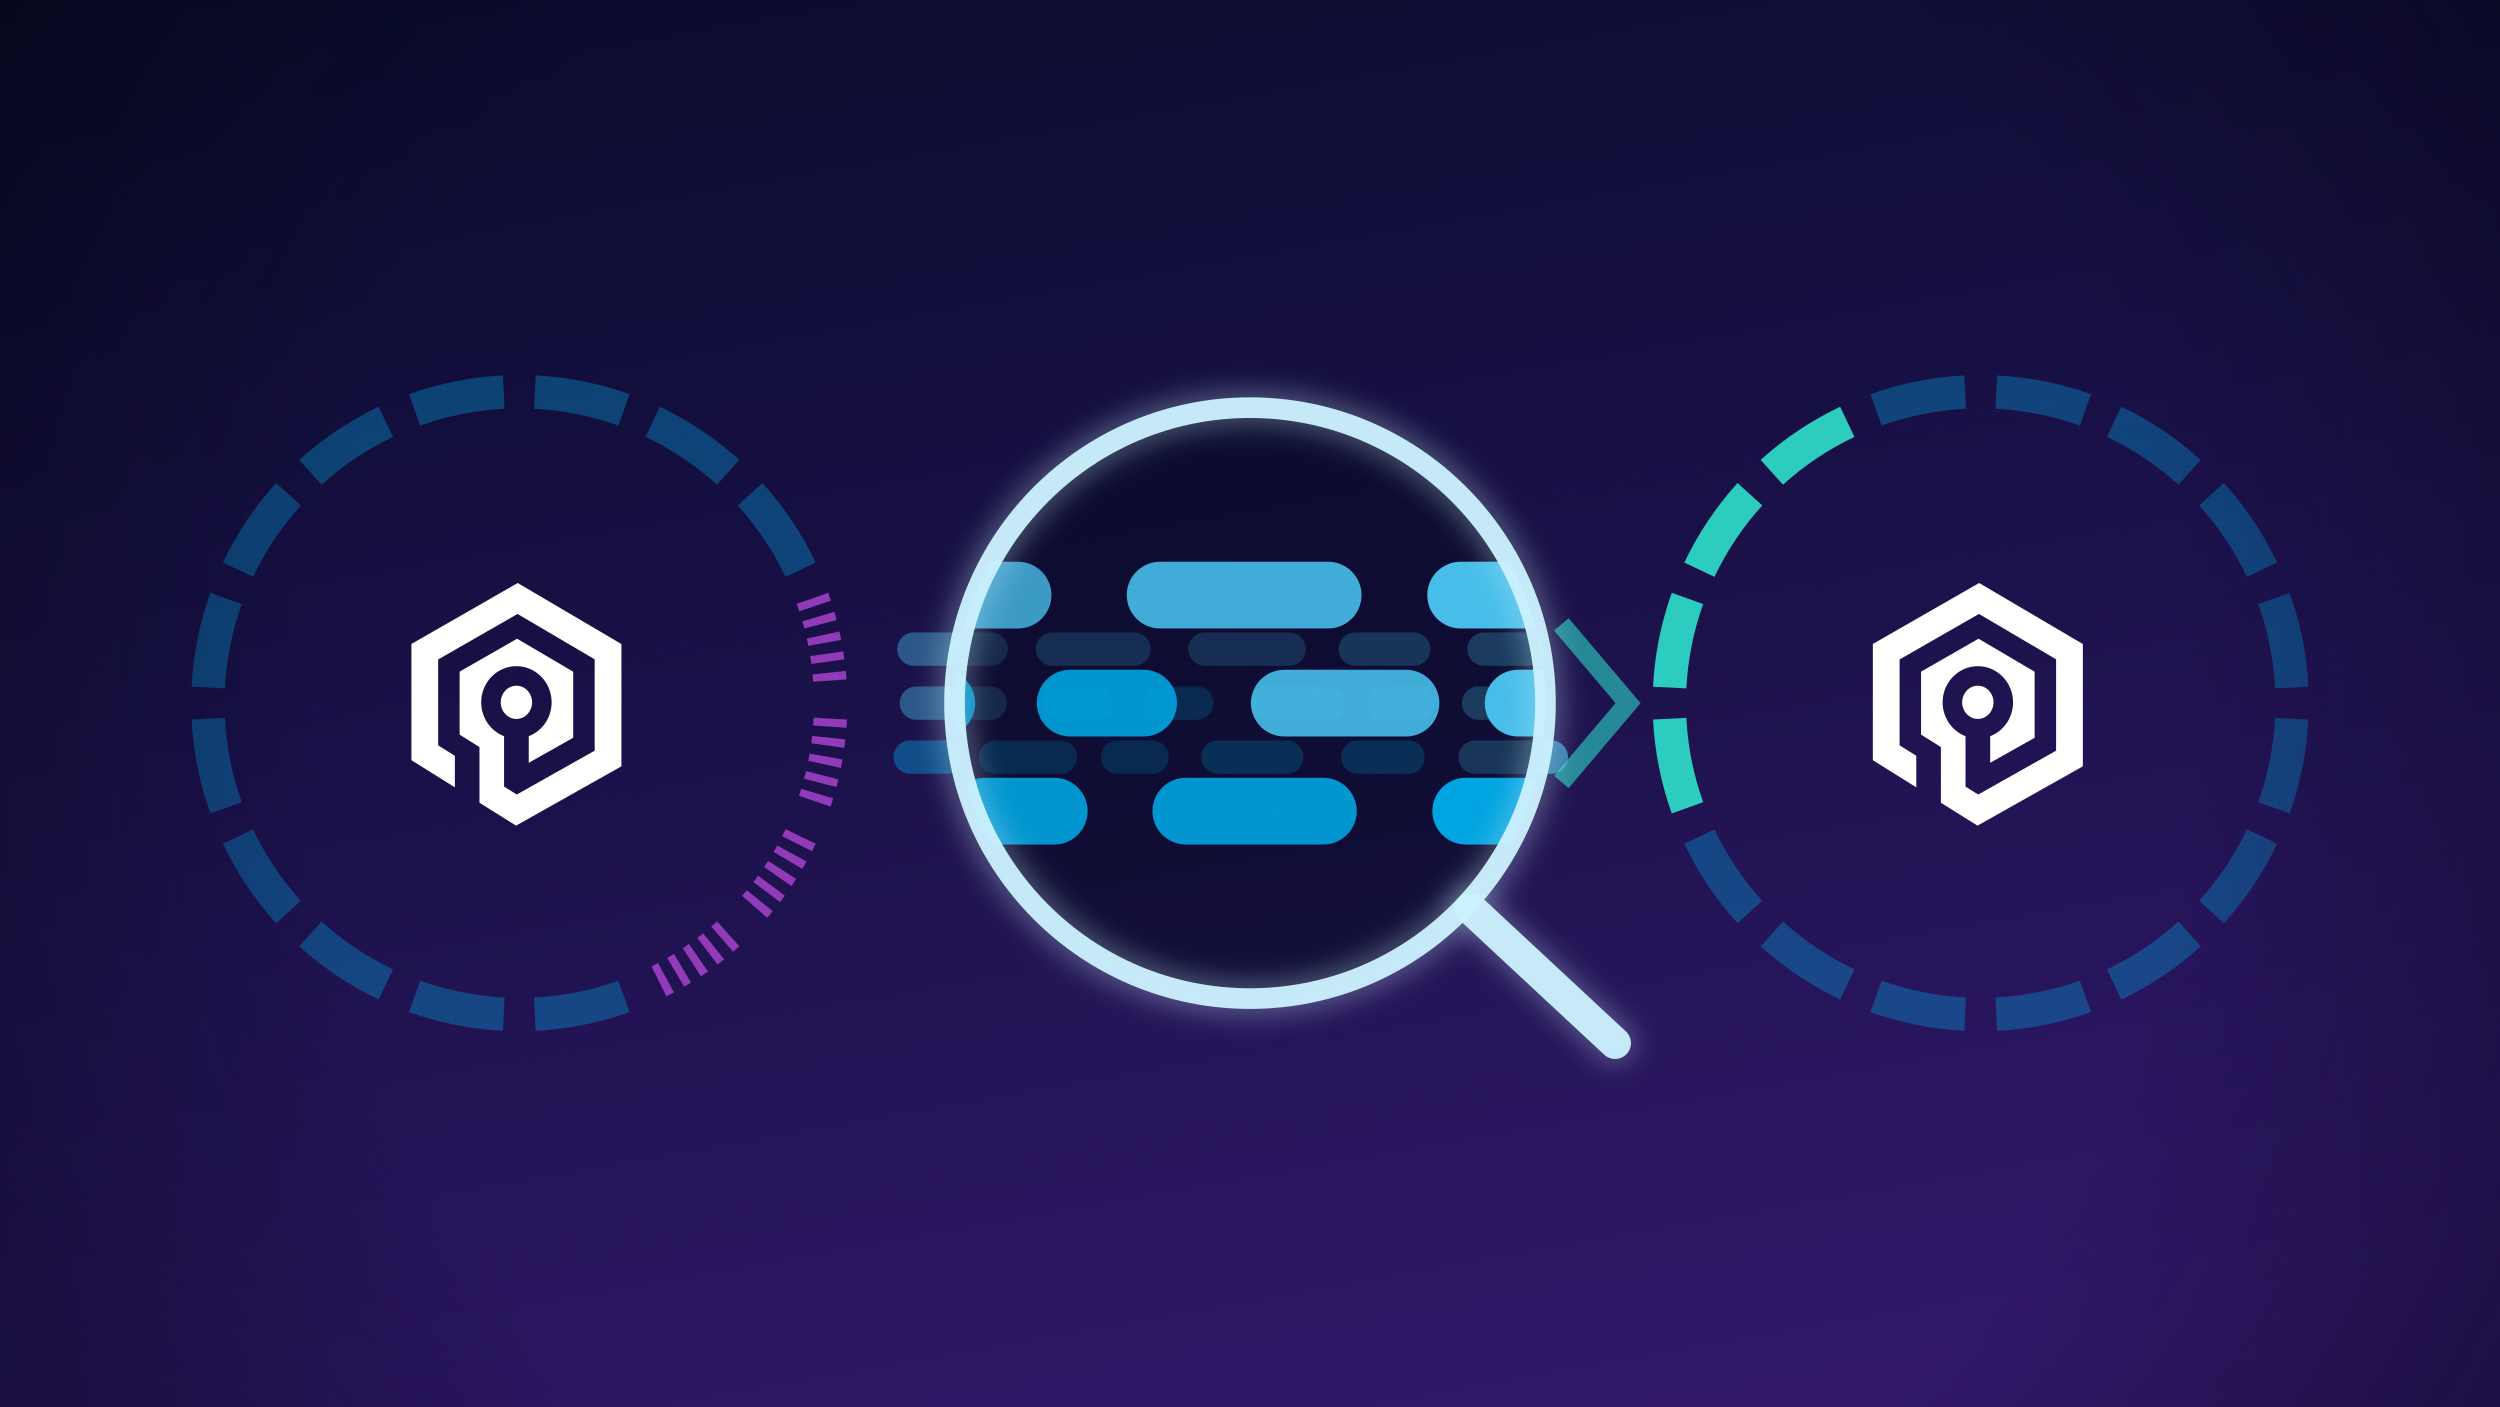
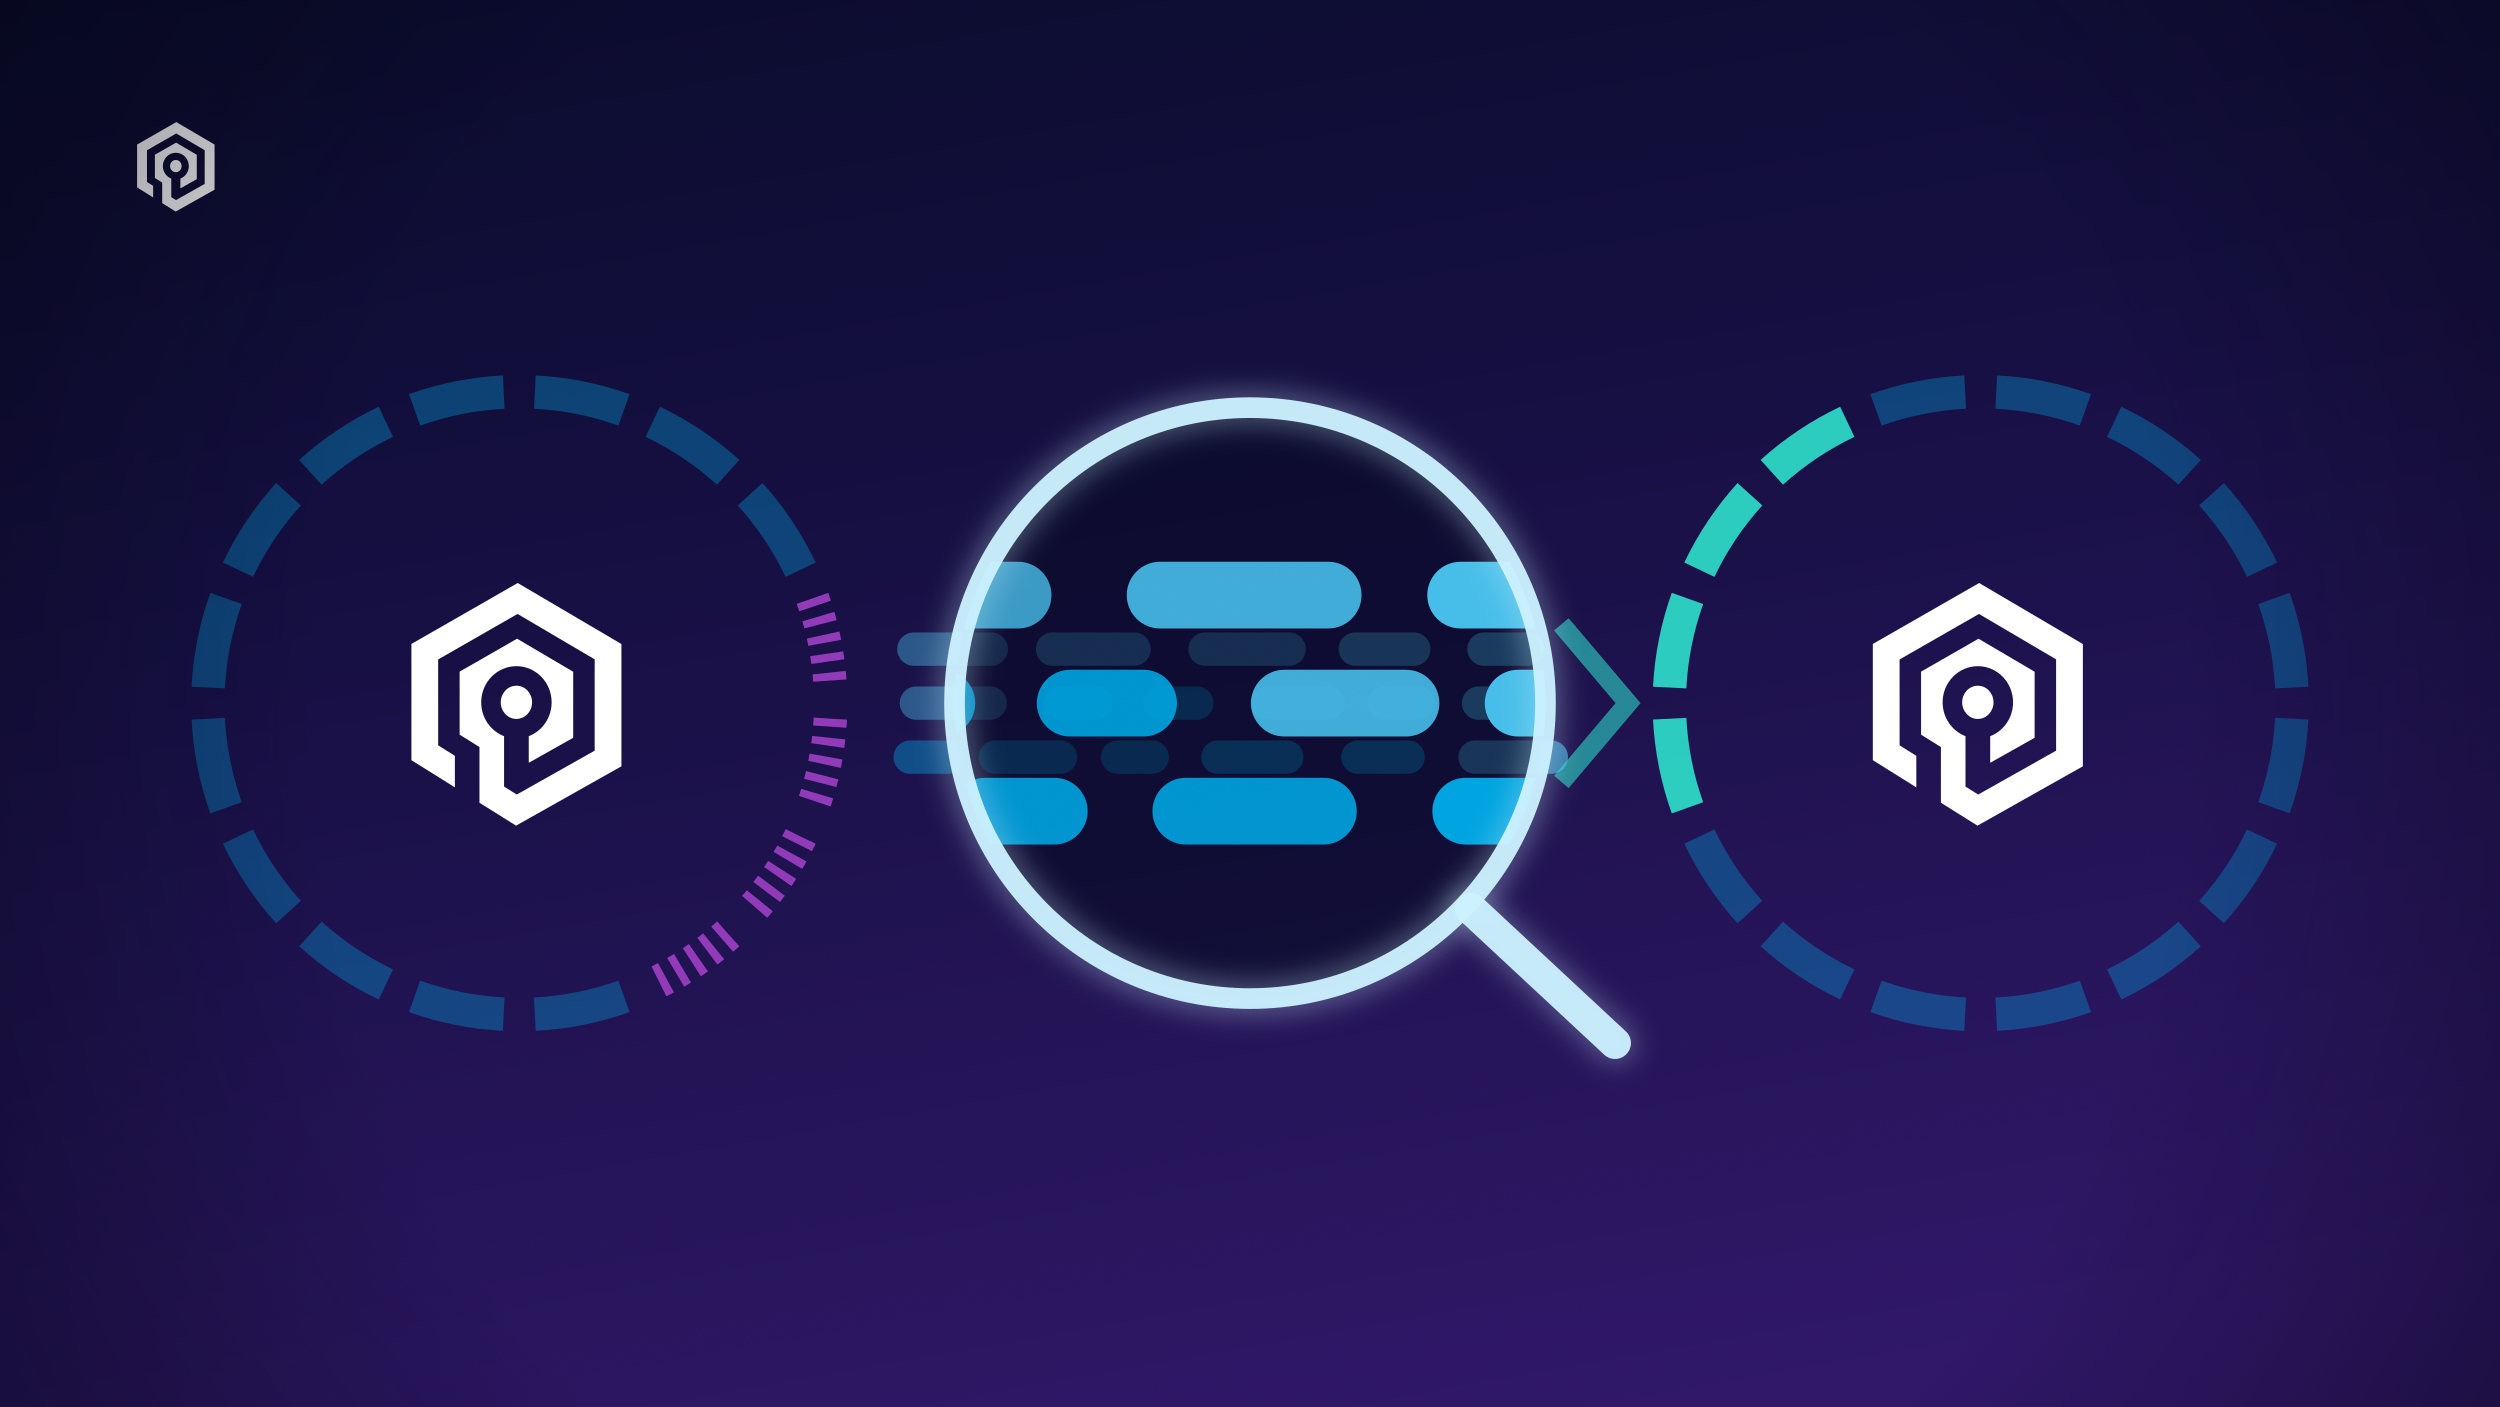
<svg xmlns="http://www.w3.org/2000/svg" width="1920" height="1080" viewBox="173.1 85.4 1573.8 885.2">
  <defs>
    <linearGradient id="sky" x1="0" y1="0" x2="0.32" y2="1">
      <stop offset="0" stop-color="#060A24" />
      <stop offset="0.48" stop-color="#171043" />
      <stop offset="1" stop-color="#301868" />
    </linearGradient>
    <radialGradient id="focus" gradientUnits="userSpaceOnUse" cx="960" cy="528" r="900">
      <stop offset="0" stop-color="#00A3E0" stop-opacity="0.42" />
      <stop offset="0.35" stop-color="#963CBD" stop-opacity="0.20" />
      <stop offset="1" stop-color="#963CBD" stop-opacity="0" />
    </radialGradient>
    <radialGradient id="vignette" gradientUnits="userSpaceOnUse" cx="960" cy="540" r="1180">
      <stop offset="0.5" stop-color="#03040F" stop-opacity="0" />
      <stop offset="1" stop-color="#03040F" stop-opacity="0.8" />
    </radialGradient>
    <radialGradient id="scrim">
      <stop offset="0" stop-color="#060A24" stop-opacity="0.72" />
      <stop offset="0.6" stop-color="#060A24" stop-opacity="0.45" />
      <stop offset="1" stop-color="#060A24" stop-opacity="0" />
    </radialGradient>
    <filter id="grain" x="0" y="0" width="100%" height="100%">
      <feTurbulence type="fractalNoise" baseFrequency="0.85" numOctaves="4" stitchTiles="stitch" />
      <feColorMatrix type="saturate" values="0" />
    </filter>
    <radialGradient id="h-cyan">
      <stop offset="0" stop-color="#46BDE9" stop-opacity="0.75" />
      <stop offset="0.4" stop-color="#46BDE9" stop-opacity="0.22" />
      <stop offset="1" stop-color="#46BDE9" stop-opacity="0" />
    </radialGradient>
    <radialGradient id="h-ice">
      <stop offset="0" stop-color="#CCF1FF" stop-opacity="0.75" />
      <stop offset="0.4" stop-color="#CCF1FF" stop-opacity="0.22" />
      <stop offset="1" stop-color="#CCF1FF" stop-opacity="0" />
    </radialGradient>
    <radialGradient id="h-mint">
      <stop offset="0" stop-color="#2CD5C4" stop-opacity="0.75" />
      <stop offset="0.4" stop-color="#2CD5C4" stop-opacity="0.22" />
      <stop offset="1" stop-color="#2CD5C4" stop-opacity="0" />
    </radialGradient>
    <radialGradient id="h-coral">
      <stop offset="0" stop-color="#F65275" stop-opacity="0.75" />
      <stop offset="0.4" stop-color="#F65275" stop-opacity="0.22" />
      <stop offset="1" stop-color="#F65275" stop-opacity="0" />
    </radialGradient>
    <radialGradient id="h-violet">
      <stop offset="0" stop-color="#963CBD" stop-opacity="0.75" />
      <stop offset="0.4" stop-color="#963CBD" stop-opacity="0.22" />
      <stop offset="1" stop-color="#963CBD" stop-opacity="0" />
    </radialGradient>
    <radialGradient id="h-gold">
      <stop offset="0" stop-color="#FFB81C" stop-opacity="0.75" />
      <stop offset="0.4" stop-color="#FFB81C" stop-opacity="0.22" />
      <stop offset="1" stop-color="#FFB81C" stop-opacity="0" />
    </radialGradient>
    <filter id="blur3" x="-70%" y="-70%" width="240%" height="240%">
      <feGaussianBlur stdDeviation="3" />
    </filter>
    <filter id="blur8" x="-70%" y="-70%" width="240%" height="240%">
      <feGaussianBlur stdDeviation="8" />
    </filter>
    <filter id="blur18" x="-70%" y="-70%" width="240%" height="240%">
      <feGaussianBlur stdDeviation="18" />
    </filter>
    <filter id="blur40" x="-70%" y="-70%" width="240%" height="240%">
      <feGaussianBlur stdDeviation="40" />
    </filter>
  </defs>
  <rect width="1920" height="1080" fill="url(#sky)" />
  <clipPath id="lensQuiet">
    <circle cx="960" cy="528" r="186" />
  </clipPath>
  <g>
    <rect x="737.9" y="483.5" width="69.7" height="21" rx="10.5" fill="#46BDE9" opacity="0.4" />
    <rect x="825.2" y="483.5" width="72.3" height="21" rx="10.5" fill="#46BDE9" opacity="0.5" />
    <rect x="921.2" y="483.5" width="73.9" height="21" rx="10.5" fill="#46BDE9" opacity="0.5" />
    <rect x="1015.8" y="483.5" width="57.8" height="21" rx="10.5" fill="#46BDE9" opacity="0.6" />
    <rect x="1096.8" y="483.5" width="48.3" height="21" rx="10.5" fill="#46BDE9" opacity="0.7" />
    <rect x="739.5" y="517.5" width="67.4" height="21" rx="10.5" fill="#46BDE9" opacity="0.4" />
    <rect x="830.2" y="517.5" width="43.3" height="21" rx="10.5" fill="#00A3E0" opacity="0.5" />
    <rect x="892.9" y="517.5" width="44.1" height="21" rx="10.5" fill="#00A3E0" opacity="0.5" />
    <rect x="960.3" y="517.5" width="59.3" height="21" rx="10.5" fill="#46BDE9" opacity="0.6" />
    <rect x="1033.9" y="517.5" width="42.3" height="21" rx="10.5" fill="#46BDE9" opacity="0.6" />
    <rect x="1093.4" y="517.5" width="42.2" height="21" rx="10.5" fill="#46BDE9" opacity="0.7" />
    <rect x="735.6" y="551.5" width="44.2" height="21" rx="10.5" fill="#00A3E0" opacity="0.4" />
    <rect x="789.2" y="551.5" width="62" height="21" rx="10.5" fill="#00A3E0" opacity="0.5" />
    <rect x="866.1" y="551.5" width="42.8" height="21" rx="10.5" fill="#00A3E0" opacity="0.5" />
    <rect x="929.3" y="551.5" width="64.3" height="21" rx="10.5" fill="#00A3E0" opacity="0.6" />
    <rect x="1017.4" y="551.5" width="52.6" height="21" rx="10.5" fill="#00A3E0" opacity="0.6" />
    <rect x="1091.2" y="551.5" width="69" height="21" rx="10.5" fill="#46BDE9" opacity="0.6" />
  </g>
  <path d="M 1156 478.4 L 1198 528 L 1156 577.6" fill="none" stroke="#2CD5C4" stroke-width="12" stroke-linejoin="miter" opacity="0.6" />
  <g>
    <path d="M 695.8 537.8 A 196 196 0 0 1 684.6 593.9" fill="none" stroke="#963CBD" stroke-width="21" opacity="0.95" stroke-dasharray="5 7" />
    <path d="M 677.1 612 A 196 196 0 0 1 645.3 659.5" fill="none" stroke="#963CBD" stroke-width="21" opacity="0.95" stroke-dasharray="5 7" />
    <path d="M 631.5 673.3 A 196 196 0 0 1 584 705.1" fill="none" stroke="#963CBD" stroke-width="21" opacity="0.95" stroke-dasharray="5 7" />
    <path d="M 565.9 712.6 A 196 196 0 0 1 509.8 723.8" fill="none" stroke="#00A3E0" stroke-width="21" opacity="0.34" />
    <path d="M 490.2 723.8 A 196 196 0 0 1 434.1 712.6" fill="none" stroke="#00A3E0" stroke-width="21" opacity="0.34" />
    <path d="M 416 705.1 A 196 196 0 0 1 368.5 673.3" fill="none" stroke="#00A3E0" stroke-width="21" opacity="0.34" />
    <path d="M 354.7 659.5 A 196 196 0 0 1 322.9 612" fill="none" stroke="#00A3E0" stroke-width="21" opacity="0.34" />
    <path d="M 315.4 593.9 A 196 196 0 0 1 304.2 537.8" fill="none" stroke="#00A3E0" stroke-width="21" opacity="0.34" />
    <path d="M 304.2 518.2 A 196 196 0 0 1 315.4 462.1" fill="none" stroke="#00A3E0" stroke-width="21" opacity="0.34" />
    <path d="M 322.9 444 A 196 196 0 0 1 354.7 396.5" fill="none" stroke="#00A3E0" stroke-width="21" opacity="0.34" />
    <path d="M 368.5 382.7 A 196 196 0 0 1 416 350.9" fill="none" stroke="#00A3E0" stroke-width="21" opacity="0.34" />
    <path d="M 434.1 343.4 A 196 196 0 0 1 490.2 332.2" fill="none" stroke="#00A3E0" stroke-width="21" opacity="0.34" />
    <path d="M 509.8 332.2 A 196 196 0 0 1 565.9 343.4" fill="none" stroke="#00A3E0" stroke-width="21" opacity="0.34" />
    <path d="M 584 350.9 A 196 196 0 0 1 631.5 382.7" fill="none" stroke="#00A3E0" stroke-width="21" opacity="0.34" />
    <path d="M 645.3 396.5 A 196 196 0 0 1 677.1 444" fill="none" stroke="#00A3E0" stroke-width="21" opacity="0.34" />
    <path d="M 684.6 462.1 A 196 196 0 0 1 695.8 518.2" fill="none" stroke="#963CBD" stroke-width="21" opacity="0.95" stroke-dasharray="5 7" />
  </g>
  <g>
    <path d="M 1615.8 537.8 A 196 196 0 0 1 1604.6 593.9" fill="none" stroke="#00A3E0" stroke-width="21" opacity="0.34" />
    <path d="M 1597.1 612 A 196 196 0 0 1 1565.3 659.5" fill="none" stroke="#00A3E0" stroke-width="21" opacity="0.34" />
    <path d="M 1551.5 673.3 A 196 196 0 0 1 1504 705.1" fill="none" stroke="#00A3E0" stroke-width="21" opacity="0.34" />
    <path d="M 1485.9 712.6 A 196 196 0 0 1 1429.8 723.8" fill="none" stroke="#00A3E0" stroke-width="21" opacity="0.34" />
    <path d="M 1410.2 723.8 A 196 196 0 0 1 1354.1 712.6" fill="none" stroke="#00A3E0" stroke-width="21" opacity="0.34" />
    <path d="M 1336 705.1 A 196 196 0 0 1 1288.5 673.3" fill="none" stroke="#00A3E0" stroke-width="21" opacity="0.34" />
    <path d="M 1274.7 659.5 A 196 196 0 0 1 1242.9 612" fill="none" stroke="#00A3E0" stroke-width="21" opacity="0.34" />
    <path d="M 1235.4 593.9 A 196 196 0 0 1 1224.2 537.8" fill="none" stroke="#2CD5C4" stroke-width="21" opacity="0.95" />
    <path d="M 1224.2 518.2 A 196 196 0 0 1 1235.4 462.1" fill="none" stroke="#2CD5C4" stroke-width="21" opacity="0.95" />
    <path d="M 1242.9 444 A 196 196 0 0 1 1274.7 396.5" fill="none" stroke="#2CD5C4" stroke-width="21" opacity="0.95" />
    <path d="M 1288.5 382.7 A 196 196 0 0 1 1336 350.9" fill="none" stroke="#2CD5C4" stroke-width="21" opacity="0.95" />
    <path d="M 1354.1 343.4 A 196 196 0 0 1 1410.2 332.2" fill="none" stroke="#00A3E0" stroke-width="21" opacity="0.34" />
    <path d="M 1429.8 332.2 A 196 196 0 0 1 1485.9 343.4" fill="none" stroke="#00A3E0" stroke-width="21" opacity="0.34" />
    <path d="M 1504 350.9 A 196 196 0 0 1 1551.5 382.7" fill="none" stroke="#00A3E0" stroke-width="21" opacity="0.34" />
    <path d="M 1565.3 396.5 A 196 196 0 0 1 1597.1 444" fill="none" stroke="#00A3E0" stroke-width="21" opacity="0.34" />
    <path d="M 1604.6 462.1 A 196 196 0 0 1 1615.8 518.2" fill="none" stroke="#00A3E0" stroke-width="21" opacity="0.34" />
  </g>
  <g>
    <g transform="translate(429.9 448) scale(2.1918)">
      <path d="M 13.482 60.695 L 0.998 52.884 L 0.998 19.503 L 31.528 2.001 L 61.318 19.532 L 61.318 54.645 L 31.055 71.689 L 20.548 65.116 L 20.548 51.041 L 20.548 49.12 L 14.852 45.556 L 14.852 27.453 L 31.346 17.997 L 47.464 27.482 L 47.464 46.451 L 34.703 53.638 L 34.703 45.999 C 38.529 44.526 41.274 40.739 41.274 36.27 C 41.274 30.511 36.713 25.884 31.158 25.884 C 25.603 25.884 21.042 30.511 21.042 36.27 C 21.042 40.739 23.787 44.526 27.612 45.999 L 27.612 60.474 L 31.261 62.756 L 53.635 50.155 L 53.635 23.925 L 31.477 10.885 L 8.681 23.954 L 8.681 48.629 L 13.482 51.633 L 13.482 60.695 Z M 31.158 31.498 C 33.672 31.498 35.66 33.664 35.66 36.27 C 35.66 38.877 33.672 41.043 31.158 41.043 C 28.644 41.043 26.656 38.877 26.656 36.27 C 26.656 33.664 28.644 31.498 31.158 31.498 Z" fill="#FFFFFF" fill-rule="evenodd" />
    </g>
  </g>
  <g>
    <g transform="translate(1349.9 448) scale(2.1918)">
      <path d="M 13.482 60.695 L 0.998 52.884 L 0.998 19.503 L 31.528 2.001 L 61.318 19.532 L 61.318 54.645 L 31.055 71.689 L 20.548 65.116 L 20.548 51.041 L 20.548 49.12 L 14.852 45.556 L 14.852 27.453 L 31.346 17.997 L 47.464 27.482 L 47.464 46.451 L 34.703 53.638 L 34.703 45.999 C 38.529 44.526 41.274 40.739 41.274 36.27 C 41.274 30.511 36.713 25.884 31.158 25.884 C 25.603 25.884 21.042 30.511 21.042 36.27 C 21.042 40.739 23.787 44.526 27.612 45.999 L 27.612 60.474 L 31.261 62.756 L 53.635 50.155 L 53.635 23.925 L 31.477 10.885 L 8.681 23.954 L 8.681 48.629 L 13.482 51.633 L 13.482 60.695 Z M 31.158 31.498 C 33.672 31.498 35.66 33.664 35.66 36.27 C 35.66 38.877 33.672 41.043 31.158 41.043 C 28.644 41.043 26.656 38.877 26.656 36.27 C 26.656 33.664 28.644 31.498 31.158 31.498 Z" fill="#FFFFFF" fill-rule="evenodd" />
    </g>
  </g>
  <g clip-path="url(#lensQuiet)">
    <circle cx="960" cy="528" r="186" fill="#060A24" opacity="0.62" />
    <g transform="translate(960 528) scale(2) translate(-960 -528)">
      <rect x="737.9" y="483.5" width="69.7" height="21" rx="10.5" fill="#46BDE9" opacity="0.8" />
      <rect x="825.2" y="483.5" width="72.3" height="21" rx="10.5" fill="#46BDE9" opacity="0.8" />
      <rect x="921.2" y="483.5" width="73.9" height="21" rx="10.5" fill="#46BDE9" opacity="0.9" />
      <rect x="1015.8" y="483.5" width="57.8" height="21" rx="10.5" fill="#46BDE9" opacity="1" />
      <rect x="1096.8" y="483.5" width="48.3" height="21" rx="10.5" fill="#46BDE9" opacity="1" />
      <rect x="739.5" y="517.5" width="67.4" height="21" rx="10.5" fill="#46BDE9" opacity="0.8" />
      <rect x="830.2" y="517.5" width="43.3" height="21" rx="10.5" fill="#00A3E0" opacity="0.8" />
      <rect x="892.9" y="517.5" width="44.1" height="21" rx="10.5" fill="#00A3E0" opacity="0.9" />
      <rect x="960.3" y="517.5" width="59.3" height="21" rx="10.5" fill="#46BDE9" opacity="0.9" />
      <rect x="1033.9" y="517.5" width="42.3" height="21" rx="10.5" fill="#46BDE9" opacity="1" />
      <rect x="1093.4" y="517.5" width="42.2" height="21" rx="10.5" fill="#46BDE9" opacity="1" />
      <rect x="735.6" y="551.5" width="44.2" height="21" rx="10.5" fill="#00A3E0" opacity="0.8" />
      <rect x="789.2" y="551.5" width="62" height="21" rx="10.5" fill="#00A3E0" opacity="0.8" />
      <rect x="866.1" y="551.5" width="42.8" height="21" rx="10.5" fill="#00A3E0" opacity="0.9" />
      <rect x="929.3" y="551.5" width="64.3" height="21" rx="10.5" fill="#00A3E0" opacity="0.9" />
      <rect x="1017.4" y="551.5" width="52.6" height="21" rx="10.5" fill="#00A3E0" opacity="1" />
      <rect x="1091.2" y="551.5" width="69" height="21" rx="10.5" fill="#46BDE9" opacity="1" />
    </g>
  </g>
  <line x1="1099" y1="657.5" x2="1189.8" y2="742" stroke="#CCF1FF" stroke-width="26" stroke-linecap="round" opacity="0.3" filter="url(#blur8)" />
  <line x1="1099" y1="657.5" x2="1189.8" y2="742" stroke="#CCF1FF" stroke-width="20" stroke-linecap="round" opacity="0.95" />
  <circle cx="960" cy="528" r="186" fill="none" stroke="#CCF1FF" stroke-width="22" opacity="0.3" filter="url(#blur8)" />
  <circle cx="960" cy="528" r="186" fill="none" stroke="#CCF1FF" stroke-width="13" opacity="0.95" />
+   <g opacity="0.92">
+     <g transform="translate(258.6 160.6) scale(0.8084)">
+       <path d="M 13.482 60.695 L 0.998 52.884 L 0.998 19.503 L 31.528 2.001 L 61.318 19.532 L 61.318 54.645 L 31.055 71.689 L 20.548 65.116 L 20.548 51.041 L 20.548 49.12 L 14.852 45.556 L 14.852 27.453 L 31.346 17.997 L 47.464 27.482 L 47.464 46.451 L 34.703 53.638 L 34.703 45.999 C 38.529 44.526 41.274 40.739 41.274 36.27 C 41.274 30.511 36.713 25.884 31.158 25.884 C 25.603 25.884 21.042 30.511 21.042 36.27 C 21.042 40.739 23.787 44.526 27.612 45.999 L 27.612 60.474 L 31.261 62.756 L 53.635 50.155 L 53.635 23.925 L 31.477 10.885 L 8.681 23.954 L 8.681 48.629 L 13.482 51.633 L 13.482 60.695 Z M 31.158 31.498 C 33.672 31.498 35.66 33.664 35.66 36.27 C 35.66 38.877 33.672 41.043 31.158 41.043 C 28.644 41.043 26.656 38.877 26.656 36.27 C 26.656 33.664 28.644 31.498 31.158 31.498 Z" fill="#FFFFFF" fill-rule="evenodd" />
+     </g>
+   </g>
  <rect width="1920" height="1080" fill="url(#vignette)" />
  <rect width="1920" height="1080" filter="url(#grain)" opacity="0.055" style="mix-blend-mode:overlay" />
</svg>
